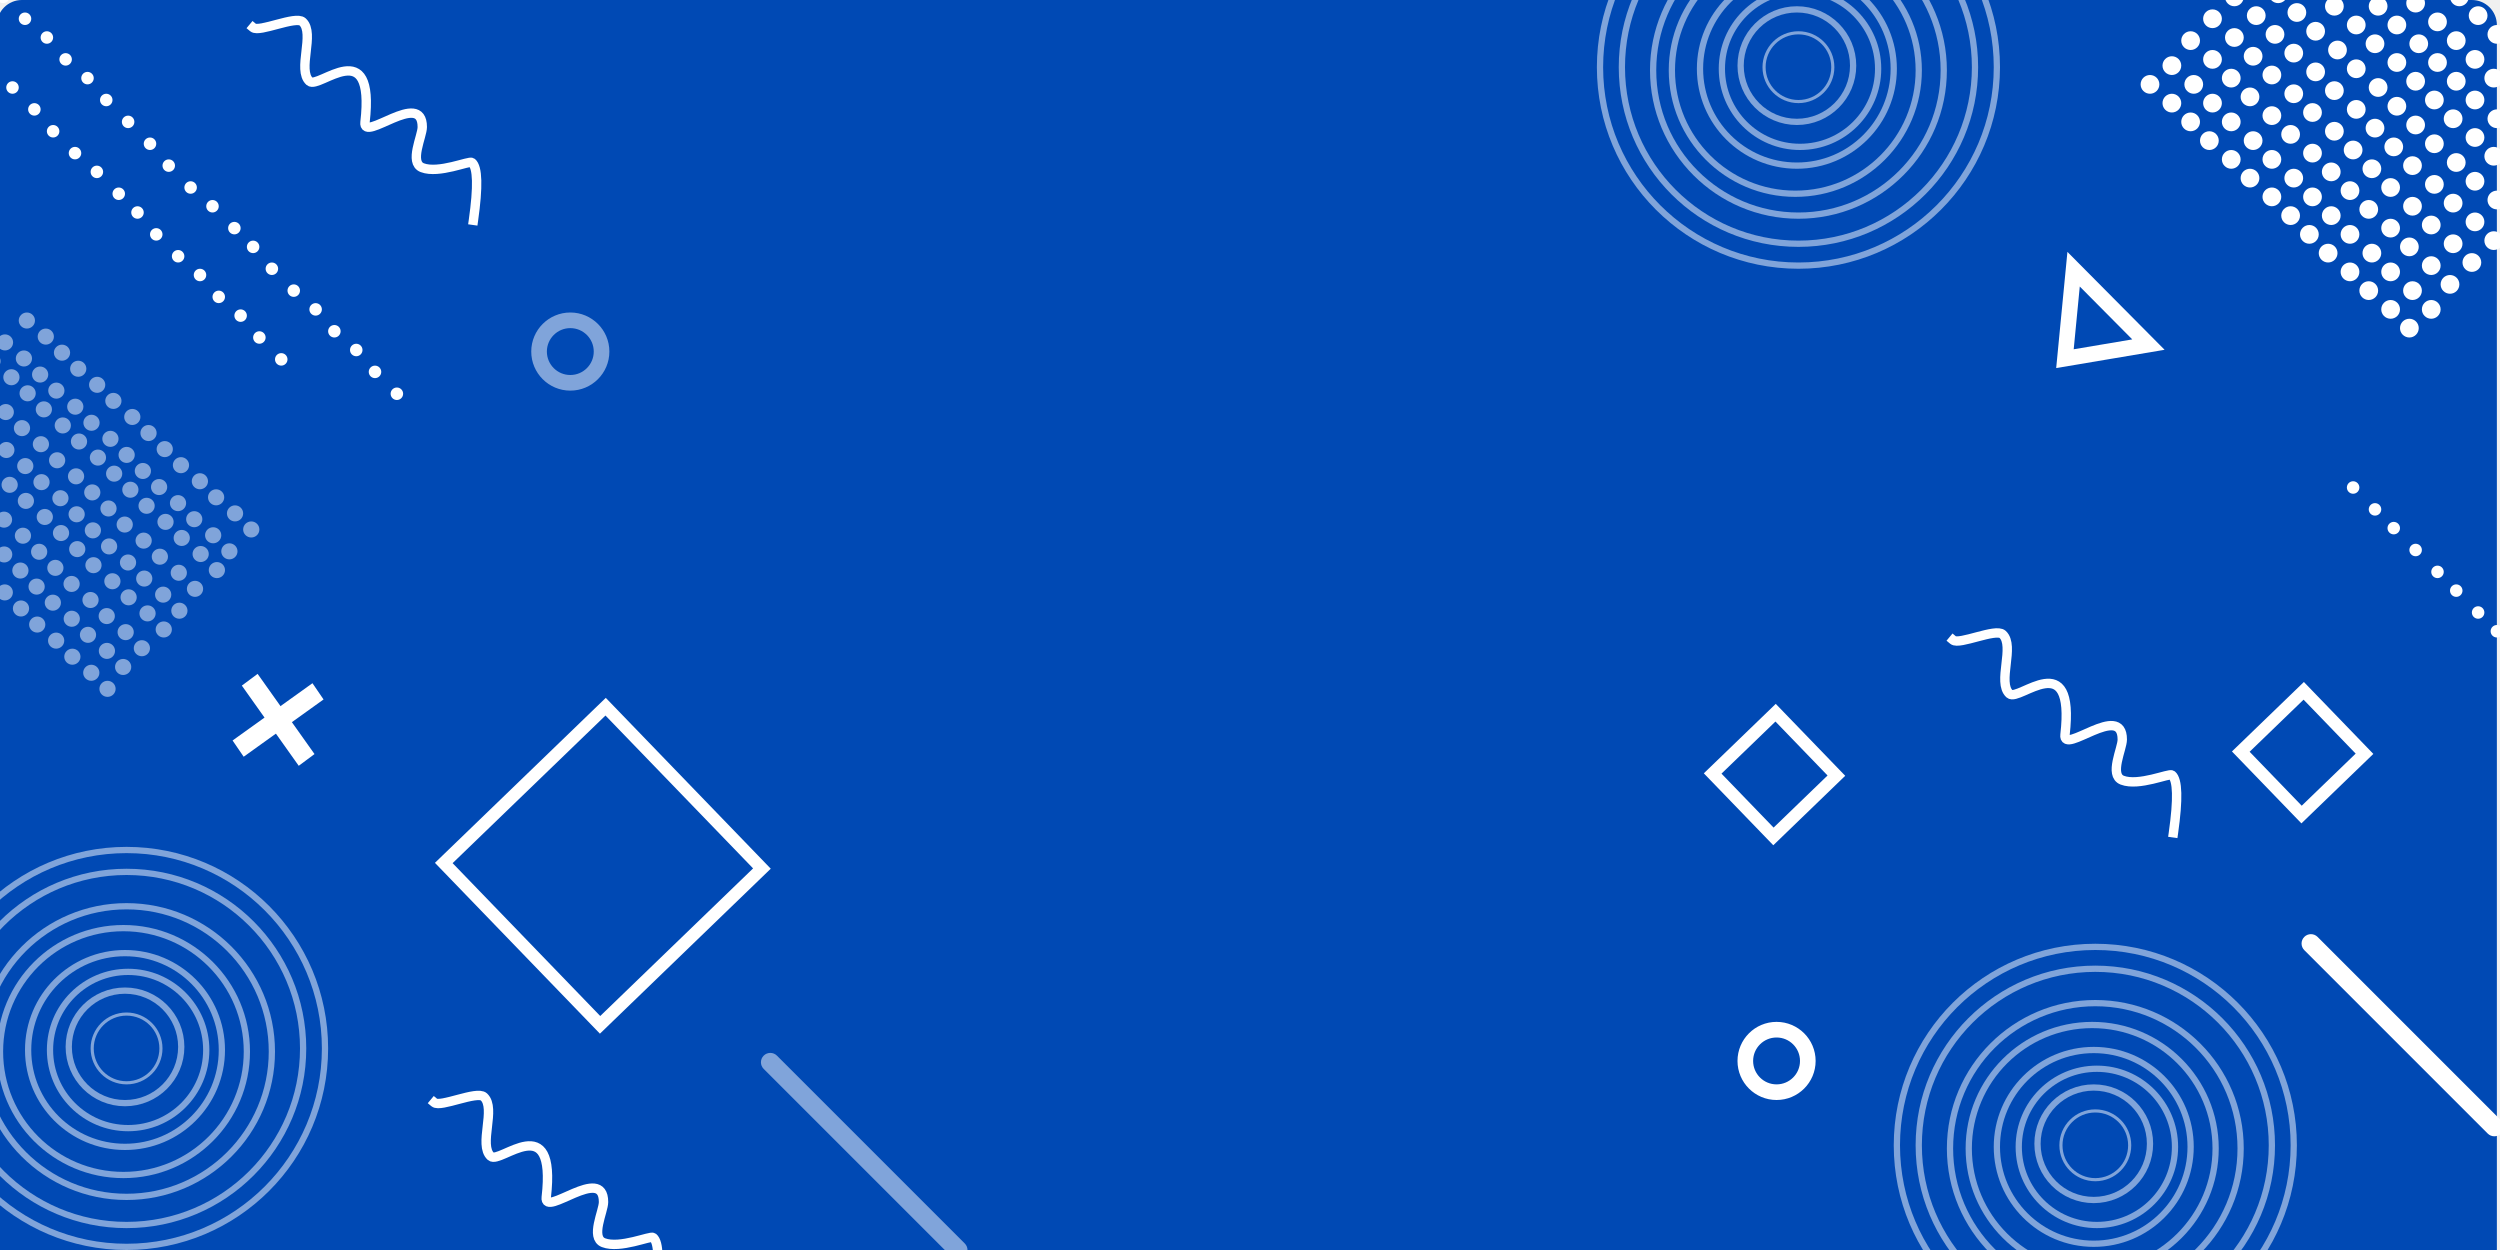
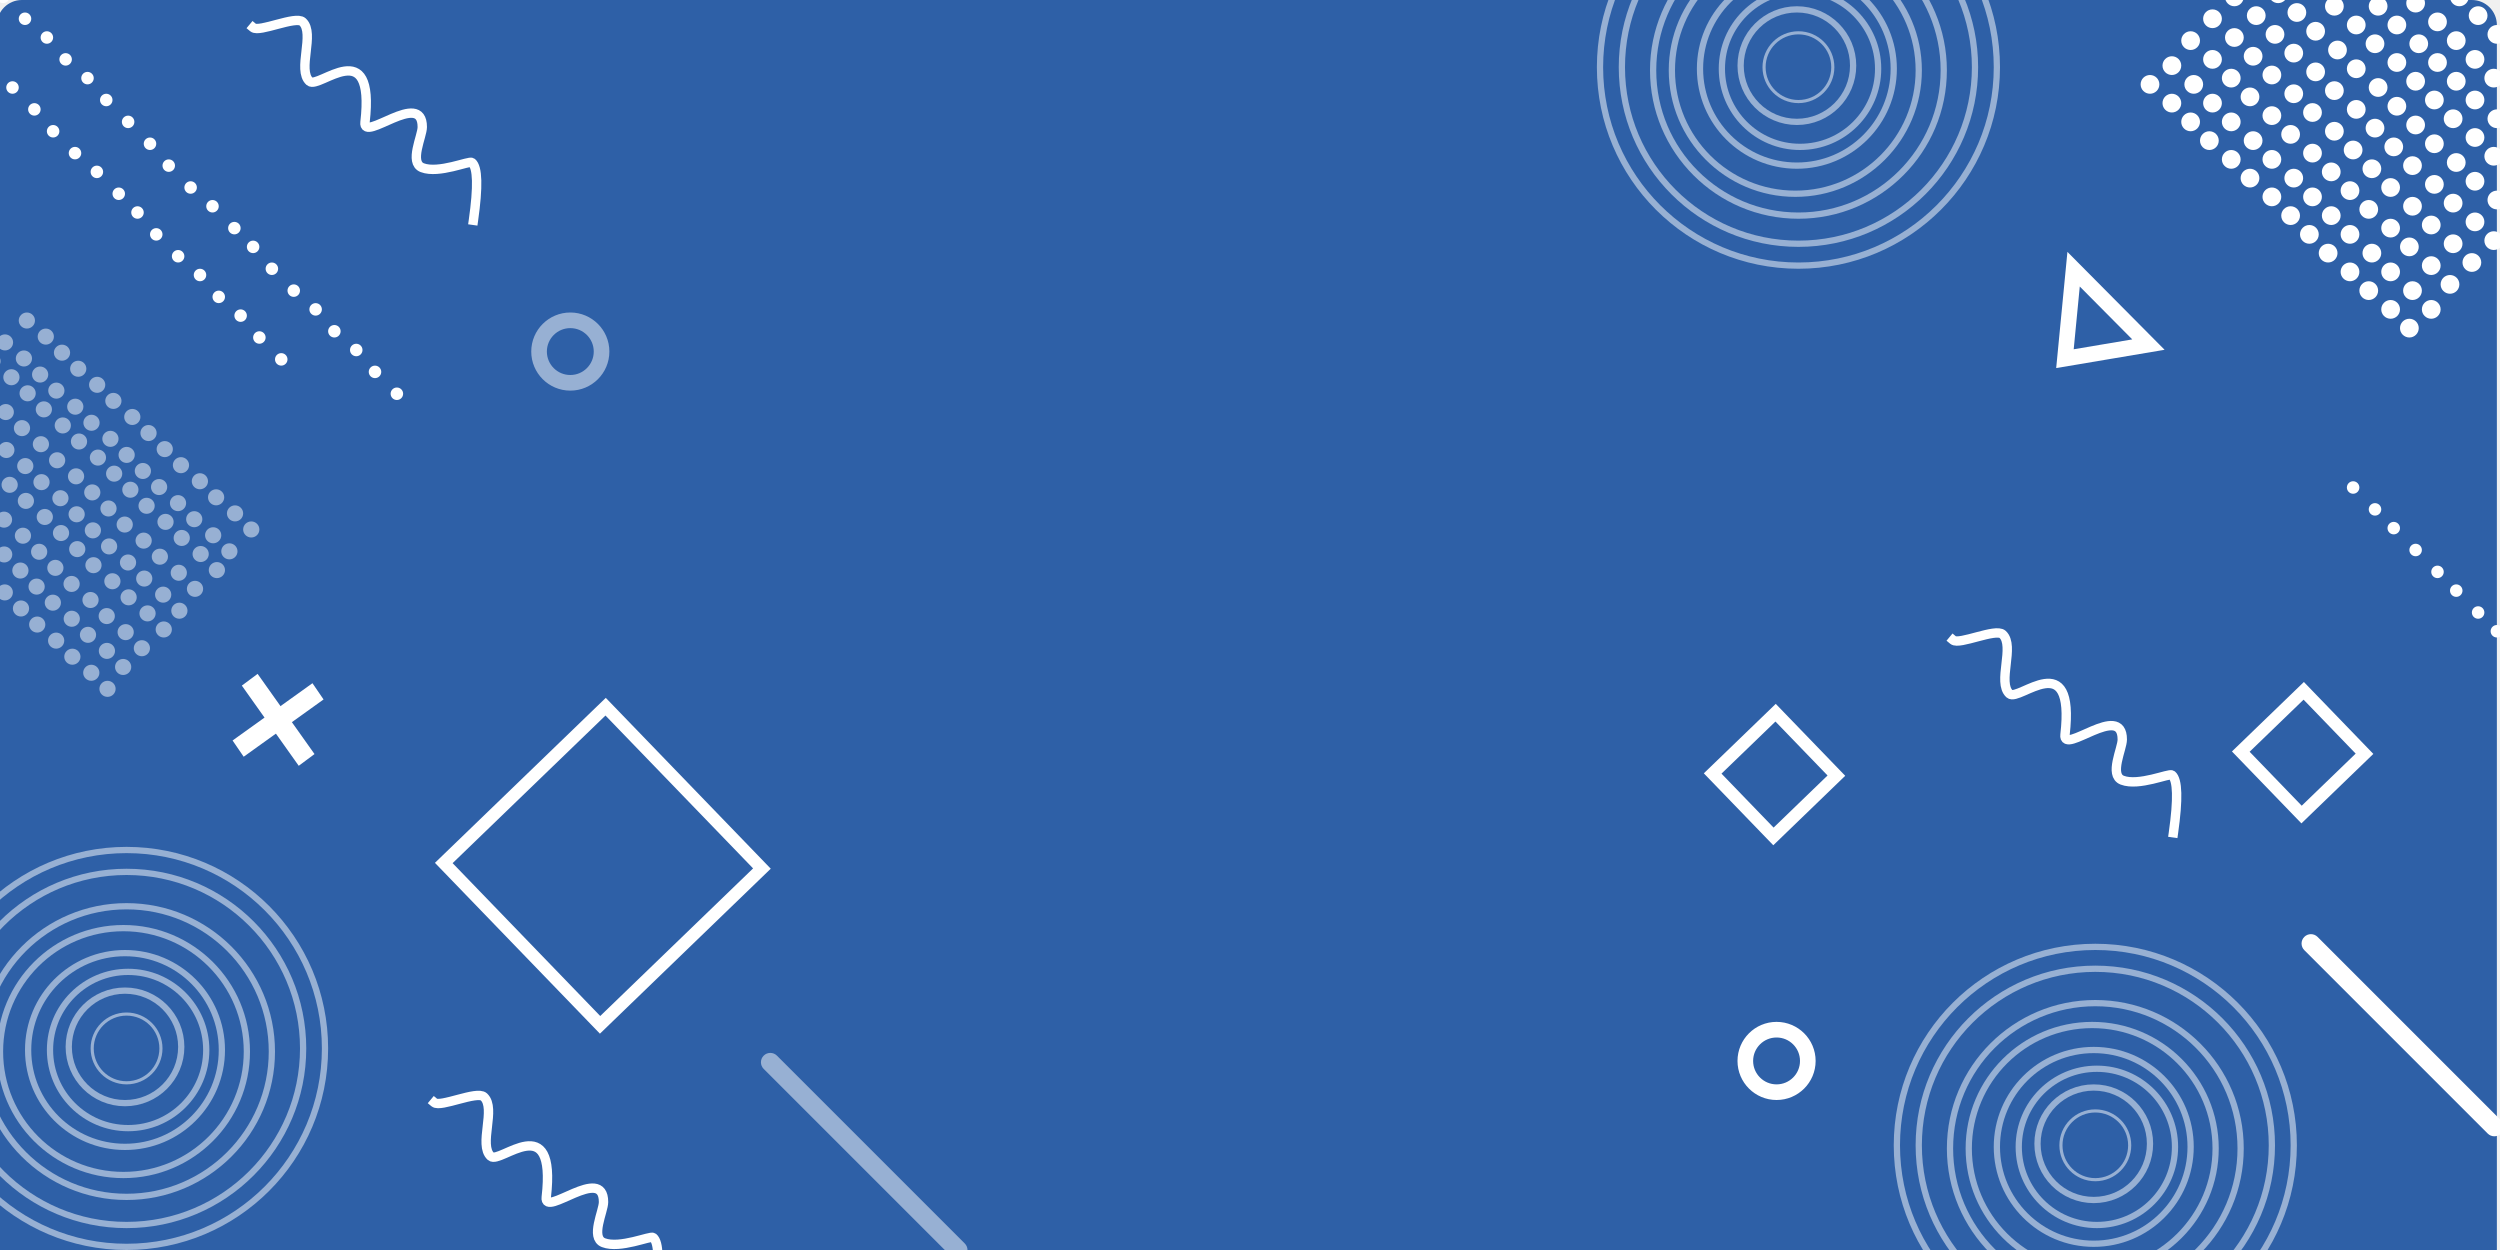
<svg xmlns="http://www.w3.org/2000/svg" width="800px" height="400px" viewBox="0 0 800 400" version="1.1">
  <g id="Sub_renewals_card" stroke="none" stroke-width="1" fill="none" fill-rule="evenodd">
    <g id="personal_design_card1" transform="translate(-77, -299)">
-       <path d="M84,299 L868,299 C872.418,299 876,302.582 876,307 L876,699 L876,699 L76,699 L76,307 C76,302.582 79.582,299 84,299 Z" id="Rectangle-Copy-11" fill="#0049B4" />
+       <path d="M84,299 L868,299 C872.418,299 876,302.582 876,307 L876,699 L876,699 L76,699 L76,307 C76,302.582 79.582,299 84,299 Z" id="Rectangle-Copy-11" fill="#2E60A7" />
      <path d="M658.847,532.86 L658.847,560.86 L630.847,560.86 L630.847,532.86 L658.847,532.86 Z" id="Rectangle" stroke="#FFFFFF" stroke-width="4" transform="translate(644.8473, 546.8597) rotate(46) translate(-644.8473, -546.8597) " />
      <rect id="Rectangle-Copy-2" stroke="#FFFFFF" stroke-width="4" transform="translate(269.9117, 576.0457) rotate(46) translate(-269.9117, -576.0457) " x="233.912" y="540.046" width="72" height="72" />
      <rect id="Rectangle-Copy-7" fill="#FFFFFF" transform="translate(845.8444, 630.2738) rotate(45) translate(-845.8444, -630.2738) " x="801.344" y="627.274" width="89" height="6" rx="3" />
      <g id="Group-2" transform="translate(762, 323)" fill="#FFFFFF">
        <circle id="Oval" cx="3" cy="3" r="3" />
        <circle id="Oval-Copy-9" cx="10" cy="9" r="3" />
        <circle id="Oval-Copy-10" cx="16" cy="15" r="3" />
        <circle id="Oval-Copy-11" cx="22" cy="21" r="3" />
        <circle id="Oval-Copy-12" cx="29" cy="27" r="3" />
        <circle id="Oval-Copy-13" cx="35" cy="33" r="3" />
        <circle id="Oval-Copy-14" cx="42" cy="39" r="3" />
        <circle id="Oval-Copy-15" cx="48" cy="45" r="3" />
        <circle id="Oval-Copy-16" cx="54" cy="51" r="3" />
        <circle id="Oval-Copy-17" cx="60" cy="57" r="3" />
        <circle id="Oval-Copy-18" cx="67" cy="63" r="3" />
        <circle id="Oval-Copy-19" cx="73" cy="69" r="3" />
        <circle id="Oval-Copy-20" cx="80" cy="75" r="3" />
        <circle id="Oval-Copy-21" cx="86" cy="81" r="3" />
        <g id="Group-4" transform="translate(66, 130)">
          <circle id="Oval-Copy-35" cx="48" cy="48" r="2" />
          <circle id="Oval-Copy-36" cx="42" cy="42" r="2" />
          <circle id="Oval-Copy-37" cx="35" cy="35" r="2" />
          <circle id="Oval-Copy-38" cx="29" cy="29" r="2" />
          <circle id="Oval-Copy-39" cx="22" cy="22" r="2" />
          <circle id="Oval-Copy-40" cx="15" cy="15" r="2" />
          <circle id="Oval-Copy-41" cx="9" cy="9" r="2" />
          <circle id="Oval-Copy-42" cx="2" cy="2" r="2" />
        </g>
      </g>
      <g id="Group-5-Copy" transform="translate(0, 245)" fill="#FFFFFF">
        <g id="Group-3" transform="translate(86, 87)">
          <circle id="Oval-Copy-22" cx="2" cy="2" r="2" />
          <circle id="Oval-Copy-23" cx="8" cy="9" r="2" />
          <circle id="Oval-Copy-24" cx="15" cy="16" r="2" />
          <circle id="Oval-Copy-25" cx="22" cy="22" r="2" />
          <circle id="Oval-Copy-26" cx="29" cy="29" r="2" />
          <circle id="Oval-Copy-27" cx="35" cy="35" r="2" />
          <circle id="Oval-Copy-28" cx="41" cy="42" r="2" />
          <circle id="Oval-Copy-29" cx="48" cy="49" r="2" />
          <circle id="Oval-Copy-30" cx="55" cy="55" r="2" />
          <circle id="Oval-Copy-31" cx="61" cy="62" r="2" />
          <circle id="Oval-Copy-32" cx="68" cy="68" r="2" />
          <circle id="Oval-Copy-33" cx="74" cy="75" r="2" />
          <circle id="Oval-Copy-34" cx="81" cy="82" r="2" />
        </g>
        <g id="Group-3">
          <circle id="Oval-Copy-34" cx="81" cy="82" r="2" />
        </g>
      </g>
      <g id="Group-5-Copy" transform="translate(37, 256)" fill="#FFFFFF">
        <g id="Group-3" transform="translate(86, 87)">
          <circle id="Oval-Copy-22" cx="2" cy="2" r="2" />
          <circle id="Oval-Copy-23" cx="8" cy="9" r="2" />
          <circle id="Oval-Copy-24" cx="15" cy="16" r="2" />
          <circle id="Oval-Copy-25" cx="22" cy="22" r="2" />
          <circle id="Oval-Copy-26" cx="29" cy="29" r="2" />
          <circle id="Oval-Copy-27" cx="35" cy="35" r="2" />
          <circle id="Oval-Copy-28" cx="41" cy="42" r="2" />
          <circle id="Oval-Copy-29" cx="48" cy="49" r="2" />
          <circle id="Oval-Copy-30" cx="55" cy="55" r="2" />
          <circle id="Oval-Copy-31" cx="61" cy="62" r="2" />
          <circle id="Oval-Copy-32" cx="68" cy="68" r="2" />
          <circle id="Oval-Copy-33" cx="74" cy="75" r="2" />
          <circle id="Oval-Copy-34" cx="81" cy="82" r="2" />
        </g>
        <g id="Group-3">
          <circle id="Oval-Copy-28" cx="41" cy="42" r="2" />
          <circle id="Oval-Copy-29" cx="48" cy="49" r="2" />
          <circle id="Oval-Copy-30" cx="55" cy="55" r="2" />
          <circle id="Oval-Copy-31" cx="61" cy="62" r="2" />
          <circle id="Oval-Copy-32" cx="68" cy="68" r="2" />
          <circle id="Oval-Copy-33" cx="74" cy="75" r="2" />
          <circle id="Oval-Copy-34" cx="81" cy="82" r="2" />
        </g>
      </g>
      <g id="Group-6" transform="translate(769, 259)" fill="#FFFFFF">
        <g id="Group-2-Copy" transform="translate(0, 58)">
          <circle id="Oval" cx="3" cy="3" r="3" />
          <circle id="Oval-Copy-9" cx="10" cy="9" r="3" />
          <circle id="Oval-Copy-10" cx="16" cy="15" r="3" />
          <circle id="Oval-Copy-11" cx="22" cy="21" r="3" />
          <circle id="Oval-Copy-12" cx="29" cy="27" r="3" />
          <circle id="Oval-Copy-13" cx="35" cy="33" r="3" />
          <circle id="Oval-Copy-14" cx="42" cy="39" r="3" />
          <circle id="Oval-Copy-15" cx="48" cy="45" r="3" />
          <circle id="Oval-Copy-16" cx="54" cy="51" r="3" />
          <circle id="Oval-Copy-17" cx="60" cy="57" r="3" />
          <circle id="Oval-Copy-18" cx="67" cy="63" r="3" />
          <circle id="Oval-Copy-19" cx="73" cy="69" r="3" />
          <circle id="Oval-Copy-20" cx="80" cy="75" r="3" />
          <circle id="Oval-Copy-21" cx="86" cy="81" r="3" />
        </g>
        <g id="Group-2-Copy-2" transform="translate(6, 50)">
          <circle id="Oval" cx="3" cy="3" r="3" />
          <circle id="Oval-Copy-9" cx="10" cy="9" r="3" />
          <circle id="Oval-Copy-10" cx="16" cy="15" r="3" />
          <circle id="Oval-Copy-11" cx="22" cy="21" r="3" />
          <circle id="Oval-Copy-12" cx="29" cy="27" r="3" />
          <circle id="Oval-Copy-13" cx="35" cy="33" r="3" />
          <circle id="Oval-Copy-14" cx="42" cy="39" r="3" />
          <circle id="Oval-Copy-15" cx="48" cy="45" r="3" />
          <circle id="Oval-Copy-16" cx="54" cy="51" r="3" />
          <circle id="Oval-Copy-17" cx="60" cy="57" r="3" />
          <circle id="Oval-Copy-18" cx="67" cy="63" r="3" />
          <circle id="Oval-Copy-19" cx="73" cy="69" r="3" />
          <circle id="Oval-Copy-20" cx="80" cy="75" r="3" />
          <circle id="Oval-Copy-21" cx="86" cy="81" r="3" />
        </g>
        <g id="Group-2-Copy-3" transform="translate(13, 43)">
          <circle id="Oval" cx="3" cy="3" r="3" />
          <circle id="Oval-Copy-9" cx="10" cy="9" r="3" />
          <circle id="Oval-Copy-10" cx="16" cy="15" r="3" />
          <circle id="Oval-Copy-11" cx="22" cy="21" r="3" />
          <circle id="Oval-Copy-12" cx="29" cy="27" r="3" />
          <circle id="Oval-Copy-13" cx="35" cy="33" r="3" />
          <circle id="Oval-Copy-14" cx="42" cy="39" r="3" />
          <circle id="Oval-Copy-15" cx="48" cy="45" r="3" />
          <circle id="Oval-Copy-16" cx="54" cy="51" r="3" />
          <circle id="Oval-Copy-17" cx="60" cy="57" r="3" />
          <circle id="Oval-Copy-18" cx="67" cy="63" r="3" />
          <circle id="Oval-Copy-19" cx="73" cy="69" r="3" />
          <circle id="Oval-Copy-20" cx="80" cy="75" r="3" />
          <circle id="Oval-Copy-21" cx="86" cy="81" r="3" />
        </g>
        <g id="Group-2-Copy-4" transform="translate(20, 36)">
          <circle id="Oval" cx="3" cy="3" r="3" />
          <circle id="Oval-Copy-9" cx="10" cy="9" r="3" />
          <circle id="Oval-Copy-10" cx="16" cy="15" r="3" />
          <circle id="Oval-Copy-11" cx="22" cy="21" r="3" />
          <circle id="Oval-Copy-12" cx="29" cy="27" r="3" />
          <circle id="Oval-Copy-13" cx="35" cy="33" r="3" />
          <circle id="Oval-Copy-14" cx="42" cy="39" r="3" />
          <circle id="Oval-Copy-15" cx="48" cy="45" r="3" />
          <circle id="Oval-Copy-16" cx="54" cy="51" r="3" />
          <circle id="Oval-Copy-17" cx="60" cy="57" r="3" />
          <circle id="Oval-Copy-18" cx="67" cy="63" r="3" />
          <circle id="Oval-Copy-19" cx="73" cy="69" r="3" />
          <circle id="Oval-Copy-20" cx="80" cy="75" r="3" />
          <circle id="Oval-Copy-21" cx="86" cy="81" r="3" />
        </g>
        <g id="Group-2-Copy-5" transform="translate(27, 29)">
          <circle id="Oval-Copy-9" cx="10" cy="9" r="3" />
          <circle id="Oval-Copy-10" cx="16" cy="15" r="3" />
          <circle id="Oval-Copy-11" cx="22" cy="21" r="3" />
          <circle id="Oval-Copy-12" cx="29" cy="27" r="3" />
          <circle id="Oval-Copy-13" cx="35" cy="33" r="3" />
          <circle id="Oval-Copy-14" cx="42" cy="39" r="3" />
          <circle id="Oval-Copy-15" cx="48" cy="45" r="3" />
          <circle id="Oval-Copy-16" cx="54" cy="51" r="3" />
          <circle id="Oval-Copy-17" cx="60" cy="57" r="3" />
          <circle id="Oval-Copy-18" cx="67" cy="63" r="3" />
          <circle id="Oval-Copy-19" cx="73" cy="69" r="3" />
          <circle id="Oval-Copy-20" cx="80" cy="75" r="3" />
        </g>
        <g id="Group-2-Copy-6" transform="translate(33, 21)">
          <circle id="Oval-Copy-11" cx="22" cy="21" r="3" />
          <circle id="Oval-Copy-12" cx="29" cy="27" r="3" />
          <circle id="Oval-Copy-13" cx="35" cy="33" r="3" />
          <circle id="Oval-Copy-14" cx="42" cy="39" r="3" />
          <circle id="Oval-Copy-15" cx="48" cy="45" r="3" />
          <circle id="Oval-Copy-16" cx="54" cy="51" r="3" />
          <circle id="Oval-Copy-17" cx="60" cy="57" r="3" />
          <circle id="Oval-Copy-18" cx="67" cy="63" r="3" />
          <circle id="Oval-Copy-19" cx="73" cy="69" r="3" />
        </g>
        <g id="Group-2-Copy-7" transform="translate(40, 15)">
          <circle id="Oval-Copy-12" cx="29" cy="27" r="3" />
          <circle id="Oval-Copy-13" cx="35" cy="33" r="3" />
          <circle id="Oval-Copy-14" cx="42" cy="39" r="3" />
          <circle id="Oval-Copy-15" cx="48" cy="45" r="3" />
          <circle id="Oval-Copy-16" cx="54" cy="51" r="3" />
          <circle id="Oval-Copy-17" cx="60" cy="57" r="3" />
          <circle id="Oval-Copy-18" cx="67" cy="63" r="3" />
        </g>
        <g id="Group-2-Copy-8" transform="translate(46, 8)">
          <circle id="Oval-Copy-13" cx="35" cy="33" r="3" />
          <circle id="Oval-Copy-14" cx="42" cy="39" r="3" />
          <circle id="Oval-Copy-15" cx="48" cy="45" r="3" />
          <circle id="Oval-Copy-16" cx="54" cy="51" r="3" />
          <circle id="Oval-Copy-17" cx="60" cy="57" r="3" />
        </g>
        <g id="Group-2-Copy-9" transform="translate(53, 0)">
          <circle id="Oval-Copy-14" cx="42" cy="39" r="3" />
          <circle id="Oval-Copy-15" cx="48" cy="45" r="3" />
          <circle id="Oval-Copy-16" cx="54" cy="51" r="3" />
        </g>
      </g>
      <g id="Group-6-Copy" opacity="0.5" transform="translate(37, 399)" fill="#FFFFFF">
        <g id="Group-2-Copy" transform="translate(0, 51)">
          <ellipse id="Oval-Copy-15" cx="41.528" cy="38.571" rx="2.596" ry="2.571" />
          <ellipse id="Oval-Copy-16" cx="46.719" cy="43.714" rx="2.596" ry="2.571" />
          <ellipse id="Oval-Copy-17" cx="51.91" cy="48.857" rx="2.596" ry="2.571" />
          <ellipse id="Oval-Copy-18" cx="57.966" cy="54" rx="2.596" ry="2.571" />
          <ellipse id="Oval-Copy-19" cx="63.157" cy="59.143" rx="2.596" ry="2.571" />
          <ellipse id="Oval-Copy-20" cx="69.213" cy="64.286" rx="2.596" ry="2.571" />
          <ellipse id="Oval-Copy-21" cx="74.404" cy="69.429" rx="2.596" ry="2.571" />
        </g>
        <g id="Group-2-Copy-2" transform="translate(5, 44)">
          <ellipse id="Oval-Copy-14" cx="36.337" cy="33.429" rx="2.596" ry="2.571" />
          <ellipse id="Oval-Copy-15" cx="41.528" cy="38.571" rx="2.596" ry="2.571" />
          <ellipse id="Oval-Copy-16" cx="46.719" cy="43.714" rx="2.596" ry="2.571" />
          <ellipse id="Oval-Copy-17" cx="51.91" cy="48.857" rx="2.596" ry="2.571" />
          <ellipse id="Oval-Copy-18" cx="57.966" cy="54" rx="2.596" ry="2.571" />
          <ellipse id="Oval-Copy-19" cx="63.157" cy="59.143" rx="2.596" ry="2.571" />
          <ellipse id="Oval-Copy-20" cx="69.213" cy="64.286" rx="2.596" ry="2.571" />
          <ellipse id="Oval-Copy-21" cx="74.404" cy="69.429" rx="2.596" ry="2.571" />
        </g>
        <g id="Group-2-Copy-3" transform="translate(11, 38)">
          <ellipse id="Oval-Copy-13" cx="30.281" cy="28.286" rx="2.596" ry="2.571" />
          <ellipse id="Oval-Copy-14" cx="36.337" cy="33.429" rx="2.596" ry="2.571" />
          <ellipse id="Oval-Copy-15" cx="41.528" cy="38.571" rx="2.596" ry="2.571" />
          <ellipse id="Oval-Copy-16" cx="46.719" cy="43.714" rx="2.596" ry="2.571" />
          <ellipse id="Oval-Copy-17" cx="51.91" cy="48.857" rx="2.596" ry="2.571" />
          <ellipse id="Oval-Copy-18" cx="57.966" cy="54" rx="2.596" ry="2.571" />
          <ellipse id="Oval-Copy-19" cx="63.157" cy="59.143" rx="2.596" ry="2.571" />
          <ellipse id="Oval-Copy-20" cx="69.213" cy="64.286" rx="2.596" ry="2.571" />
          <ellipse id="Oval-Copy-21" cx="74.404" cy="69.429" rx="2.596" ry="2.571" />
        </g>
        <g id="Group-2-Copy-4" transform="translate(18, 32)">
          <ellipse id="Oval-Copy-12" cx="25.09" cy="23.143" rx="2.596" ry="2.571" />
          <ellipse id="Oval-Copy-13" cx="30.281" cy="28.286" rx="2.596" ry="2.571" />
          <ellipse id="Oval-Copy-14" cx="36.337" cy="33.429" rx="2.596" ry="2.571" />
          <ellipse id="Oval-Copy-15" cx="41.528" cy="38.571" rx="2.596" ry="2.571" />
          <ellipse id="Oval-Copy-16" cx="46.719" cy="43.714" rx="2.596" ry="2.571" />
          <ellipse id="Oval-Copy-17" cx="51.91" cy="48.857" rx="2.596" ry="2.571" />
          <ellipse id="Oval-Copy-18" cx="57.966" cy="54" rx="2.596" ry="2.571" />
          <ellipse id="Oval-Copy-19" cx="63.157" cy="59.143" rx="2.596" ry="2.571" />
          <ellipse id="Oval-Copy-20" cx="69.213" cy="64.286" rx="2.596" ry="2.571" />
          <ellipse id="Oval-Copy-21" cx="74.404" cy="69.429" rx="2.596" ry="2.571" />
        </g>
        <g id="Group-2-Copy-5" transform="translate(23, 26)">
          <ellipse id="Oval-Copy-11" cx="19.034" cy="18" rx="2.596" ry="2.571" />
          <ellipse id="Oval-Copy-12" cx="25.09" cy="23.143" rx="2.596" ry="2.571" />
          <ellipse id="Oval-Copy-13" cx="30.281" cy="28.286" rx="2.596" ry="2.571" />
          <ellipse id="Oval-Copy-14" cx="36.337" cy="33.429" rx="2.596" ry="2.571" />
          <ellipse id="Oval-Copy-15" cx="41.528" cy="38.571" rx="2.596" ry="2.571" />
          <ellipse id="Oval-Copy-16" cx="46.719" cy="43.714" rx="2.596" ry="2.571" />
          <ellipse id="Oval-Copy-17" cx="51.91" cy="48.857" rx="2.596" ry="2.571" />
          <ellipse id="Oval-Copy-18" cx="57.966" cy="54" rx="2.596" ry="2.571" />
          <ellipse id="Oval-Copy-19" cx="63.157" cy="59.143" rx="2.596" ry="2.571" />
          <ellipse id="Oval-Copy-20" cx="69.213" cy="64.286" rx="2.596" ry="2.571" />
          <ellipse id="Oval-Copy-21" cx="74.404" cy="69.429" rx="2.596" ry="2.571" />
        </g>
        <g id="Group-2-Copy-6" transform="translate(28, 19)">
          <ellipse id="Oval-Copy-10" cx="13.843" cy="12.857" rx="2.596" ry="2.571" />
          <ellipse id="Oval-Copy-11" cx="19.034" cy="18" rx="2.596" ry="2.571" />
          <ellipse id="Oval-Copy-12" cx="25.09" cy="23.143" rx="2.596" ry="2.571" />
          <ellipse id="Oval-Copy-13" cx="30.281" cy="28.286" rx="2.596" ry="2.571" />
          <ellipse id="Oval-Copy-14" cx="36.337" cy="33.429" rx="2.596" ry="2.571" />
          <ellipse id="Oval-Copy-15" cx="41.528" cy="38.571" rx="2.596" ry="2.571" />
          <ellipse id="Oval-Copy-16" cx="46.719" cy="43.714" rx="2.596" ry="2.571" />
          <ellipse id="Oval-Copy-17" cx="51.91" cy="48.857" rx="2.596" ry="2.571" />
          <ellipse id="Oval-Copy-18" cx="57.966" cy="54" rx="2.596" ry="2.571" />
          <ellipse id="Oval-Copy-19" cx="63.157" cy="59.143" rx="2.596" ry="2.571" />
          <ellipse id="Oval-Copy-20" cx="69.213" cy="64.286" rx="2.596" ry="2.571" />
          <ellipse id="Oval-Copy-21" cx="74.404" cy="69.429" rx="2.596" ry="2.571" />
        </g>
        <g id="Group-2-Copy-7" transform="translate(35, 13)">
          <ellipse id="Oval" cx="2.596" cy="2.571" rx="2.596" ry="2.571" />
          <ellipse id="Oval-Copy-9" cx="8.652" cy="7.714" rx="2.596" ry="2.571" />
          <ellipse id="Oval-Copy-10" cx="13.843" cy="12.857" rx="2.596" ry="2.571" />
          <ellipse id="Oval-Copy-11" cx="19.034" cy="18" rx="2.596" ry="2.571" />
          <ellipse id="Oval-Copy-12" cx="25.09" cy="23.143" rx="2.596" ry="2.571" />
          <ellipse id="Oval-Copy-13" cx="30.281" cy="28.286" rx="2.596" ry="2.571" />
          <ellipse id="Oval-Copy-14" cx="36.337" cy="33.429" rx="2.596" ry="2.571" />
          <ellipse id="Oval-Copy-15" cx="41.528" cy="38.571" rx="2.596" ry="2.571" />
          <ellipse id="Oval-Copy-16" cx="46.719" cy="43.714" rx="2.596" ry="2.571" />
          <ellipse id="Oval-Copy-17" cx="51.91" cy="48.857" rx="2.596" ry="2.571" />
          <ellipse id="Oval-Copy-18" cx="57.966" cy="54" rx="2.596" ry="2.571" />
          <ellipse id="Oval-Copy-19" cx="63.157" cy="59.143" rx="2.596" ry="2.571" />
          <ellipse id="Oval-Copy-20" cx="69.213" cy="64.286" rx="2.596" ry="2.571" />
          <ellipse id="Oval-Copy-21" cx="74.404" cy="69.429" rx="2.596" ry="2.571" />
        </g>
        <g id="Group-2-Copy-8" transform="translate(39, 7)">
          <ellipse id="Oval" cx="2.596" cy="2.571" rx="2.596" ry="2.571" />
          <ellipse id="Oval-Copy-9" cx="8.652" cy="7.714" rx="2.596" ry="2.571" />
          <ellipse id="Oval-Copy-10" cx="13.843" cy="12.857" rx="2.596" ry="2.571" />
          <ellipse id="Oval-Copy-11" cx="19.034" cy="18" rx="2.596" ry="2.571" />
          <ellipse id="Oval-Copy-12" cx="25.09" cy="23.143" rx="2.596" ry="2.571" />
          <ellipse id="Oval-Copy-13" cx="30.281" cy="28.286" rx="2.596" ry="2.571" />
          <ellipse id="Oval-Copy-14" cx="36.337" cy="33.429" rx="2.596" ry="2.571" />
          <ellipse id="Oval-Copy-15" cx="41.528" cy="38.571" rx="2.596" ry="2.571" />
          <ellipse id="Oval-Copy-16" cx="46.719" cy="43.714" rx="2.596" ry="2.571" />
          <ellipse id="Oval-Copy-17" cx="51.91" cy="48.857" rx="2.596" ry="2.571" />
          <ellipse id="Oval-Copy-18" cx="57.966" cy="54" rx="2.596" ry="2.571" />
          <ellipse id="Oval-Copy-19" cx="63.157" cy="59.143" rx="2.596" ry="2.571" />
          <ellipse id="Oval-Copy-20" cx="69.213" cy="64.286" rx="2.596" ry="2.571" />
          <ellipse id="Oval-Copy-21" cx="74.404" cy="69.429" rx="2.596" ry="2.571" />
        </g>
        <g id="Group-2-Copy-9" transform="translate(46, 0)">
          <ellipse id="Oval" cx="2.596" cy="2.571" rx="2.596" ry="2.571" />
          <ellipse id="Oval-Copy-9" cx="8.652" cy="7.714" rx="2.596" ry="2.571" />
          <ellipse id="Oval-Copy-10" cx="13.843" cy="12.857" rx="2.596" ry="2.571" />
          <ellipse id="Oval-Copy-11" cx="19.034" cy="18" rx="2.596" ry="2.571" />
          <ellipse id="Oval-Copy-12" cx="25.09" cy="23.143" rx="2.596" ry="2.571" />
          <ellipse id="Oval-Copy-13" cx="30.281" cy="28.286" rx="2.596" ry="2.571" />
          <ellipse id="Oval-Copy-14" cx="36.337" cy="33.429" rx="2.596" ry="2.571" />
          <ellipse id="Oval-Copy-15" cx="41.528" cy="38.571" rx="2.596" ry="2.571" />
          <ellipse id="Oval-Copy-16" cx="46.719" cy="43.714" rx="2.596" ry="2.571" />
          <ellipse id="Oval-Copy-17" cx="51.91" cy="48.857" rx="2.596" ry="2.571" />
          <ellipse id="Oval-Copy-18" cx="57.966" cy="54" rx="2.596" ry="2.571" />
          <ellipse id="Oval-Copy-19" cx="63.157" cy="59.143" rx="2.596" ry="2.571" />
          <ellipse id="Oval-Copy-20" cx="69.213" cy="64.286" rx="2.596" ry="2.571" />
          <ellipse id="Oval-Copy-21" cx="74.404" cy="69.429" rx="2.596" ry="2.571" />
        </g>
      </g>
      <path d="M702,503.831 C703.944,505.45 715.635,499.958 717.838,502 C721.852,505.72 716.035,517.404 720.066,521.038 C723,523.683 741.131,505.331 737.8,534.127 C737.027,540.811 756.129,523.507 756.129,535.651 C756.129,538.606 751.844,547.007 756.129,548.66 C761.381,550.688 771.211,546.348 772,547 C773.862,548.54 774.029,554.707 772.5,565.5" id="Line" stroke="#FFFFFF" stroke-width="3" stroke-linecap="square" />
      <path d="M158,307.831 C159.944,309.45 171.635,303.958 173.838,306 C177.852,309.72 172.035,321.404 176.066,325.038 C179,327.683 197.131,309.331 193.8,338.127 C193.027,344.811 212.129,327.507 212.129,339.651 C212.129,342.606 207.844,351.007 212.129,352.66 C217.381,354.688 227.211,350.348 228,351 C229.862,352.54 230.029,358.707 228.5,369.5" id="Line-Copy-2" stroke="#FFFFFF" stroke-width="3" stroke-linecap="square" />
      <path d="M216,651.831 C217.944,653.45 229.635,647.958 231.838,650 C235.852,653.72 230.035,665.404 234.066,669.038 C237,671.683 255.131,653.331 251.8,682.127 C251.027,688.811 270.129,671.507 270.129,683.651 C270.129,686.606 265.844,695.007 270.129,696.66 C275.381,698.688 285.211,694.348 286,695 C287.862,696.54 288.029,702.707 286.5,713.5" id="Line-Copy-3" stroke="#FFFFFF" stroke-width="3" stroke-linecap="square" />
      <rect id="Rectangle-Copy-5" fill="#FFFFFF" opacity="0.5" transform="translate(353.5515, 668.9809) rotate(45) translate(-353.5515, -668.9809) " x="308.051" y="665.981" width="91" height="6" rx="3" />
      <rect id="Rectangle-Copy" stroke="#FFFFFF" stroke-width="4" transform="translate(813.8473, 539.8597) rotate(46) translate(-813.8473, -539.8597) " x="799.847" y="525.86" width="28" height="28" />
      <path d="M741.819,384.164 L763.111,410.663 L736.073,412.35 L741.819,384.164 Z" id="Triangle" stroke="#FFFFFF" stroke-width="5" transform="translate(750.5266, 396.7478) rotate(-6) translate(-750.5266, -396.7478) " />
      <circle id="Oval" stroke="#FFFFFF" stroke-width="5" cx="645.5" cy="638.5" r="10" />
      <circle id="Oval-Copy-8" stroke="#FFFFFF" stroke-width="5" opacity="0.5" cx="259.5" cy="411.5" r="10" />
      <g id="Group" opacity="0.5" transform="translate(588, 256)" stroke="#FFFFFF">
        <circle id="Oval" cx="64.5" cy="64.5" r="11" />
        <circle id="Oval-Copy" stroke-width="2" cx="64" cy="64" r="18" />
        <circle id="Oval-Copy-2" stroke-width="2" cx="65" cy="65" r="25" />
        <circle id="Oval-Copy-3" stroke-width="2" cx="64" cy="65" r="31" />
        <circle id="Oval-Copy-4" stroke-width="2" cx="63.5" cy="65.5" r="39.5" />
        <circle id="Oval-Copy-5" stroke-width="2" cx="64.5" cy="65.5" r="46.5" />
        <circle id="Oval-Copy-6" stroke-width="2" cx="64.5" cy="64.5" r="56.5" />
        <circle id="Oval-Copy-7" stroke-width="2" cx="64.5" cy="64.5" r="63.5" />
      </g>
      <g id="Group-Copy" opacity="0.5" transform="translate(683, 601)" stroke="#FFFFFF">
        <circle id="Oval" cx="64.5" cy="64.5" r="11" />
        <circle id="Oval-Copy" stroke-width="2" cx="64" cy="64" r="18" />
        <circle id="Oval-Copy-2" stroke-width="2" cx="65" cy="65" r="25" />
        <circle id="Oval-Copy-3" stroke-width="2" cx="64" cy="65" r="31" />
        <circle id="Oval-Copy-4" stroke-width="2" cx="63.5" cy="65.5" r="39.5" />
        <circle id="Oval-Copy-5" stroke-width="2" cx="64.5" cy="65.5" r="46.5" />
        <circle id="Oval-Copy-6" stroke-width="2" cx="64.5" cy="64.5" r="56.5" />
        <circle id="Oval-Copy-7" stroke-width="2" cx="64.5" cy="64.5" r="63.5" />
      </g>
      <g id="Group-Copy-2" opacity="0.5" transform="translate(53, 570)" stroke="#FFFFFF">
        <circle id="Oval" cx="64.5" cy="64.5" r="11" />
        <circle id="Oval-Copy" stroke-width="2" cx="64" cy="64" r="18" />
        <circle id="Oval-Copy-2" stroke-width="2" cx="65" cy="65" r="25" />
        <circle id="Oval-Copy-3" stroke-width="2" cx="64" cy="65" r="31" />
        <circle id="Oval-Copy-4" stroke-width="2" cx="63.5" cy="65.5" r="39.5" />
        <circle id="Oval-Copy-5" stroke-width="2" cx="64.5" cy="65.5" r="46.5" />
        <circle id="Oval-Copy-6" stroke-width="2" cx="64.5" cy="64.5" r="56.5" />
        <circle id="Oval-Copy-7" stroke-width="2" cx="64.5" cy="64.5" r="63.5" />
      </g>
      <g id="Group-Copy-2" transform="translate(165.9888, 529.342) rotate(9) translate(-165.9888, -529.342) translate(152.3409, 515.842)" fill="#FFFFFF">
        <polygon id="Rectangle" transform="translate(13.67507, 13.5) rotate(45) translate(-13.67507, -13.5) " points="-2.093 10.176 29.372 10.531 29.443 16.824 -2.022 16.469" />
        <polygon id="Rectangle-Copy-3" transform="translate(13.64782, 13.54961) rotate(-44) translate(-13.64782, -13.54961) " points="-2.043 10.579 29.41 10.224 29.339 16.52 -2.114 16.875" />
      </g>
    </g>
  </g>
</svg>
